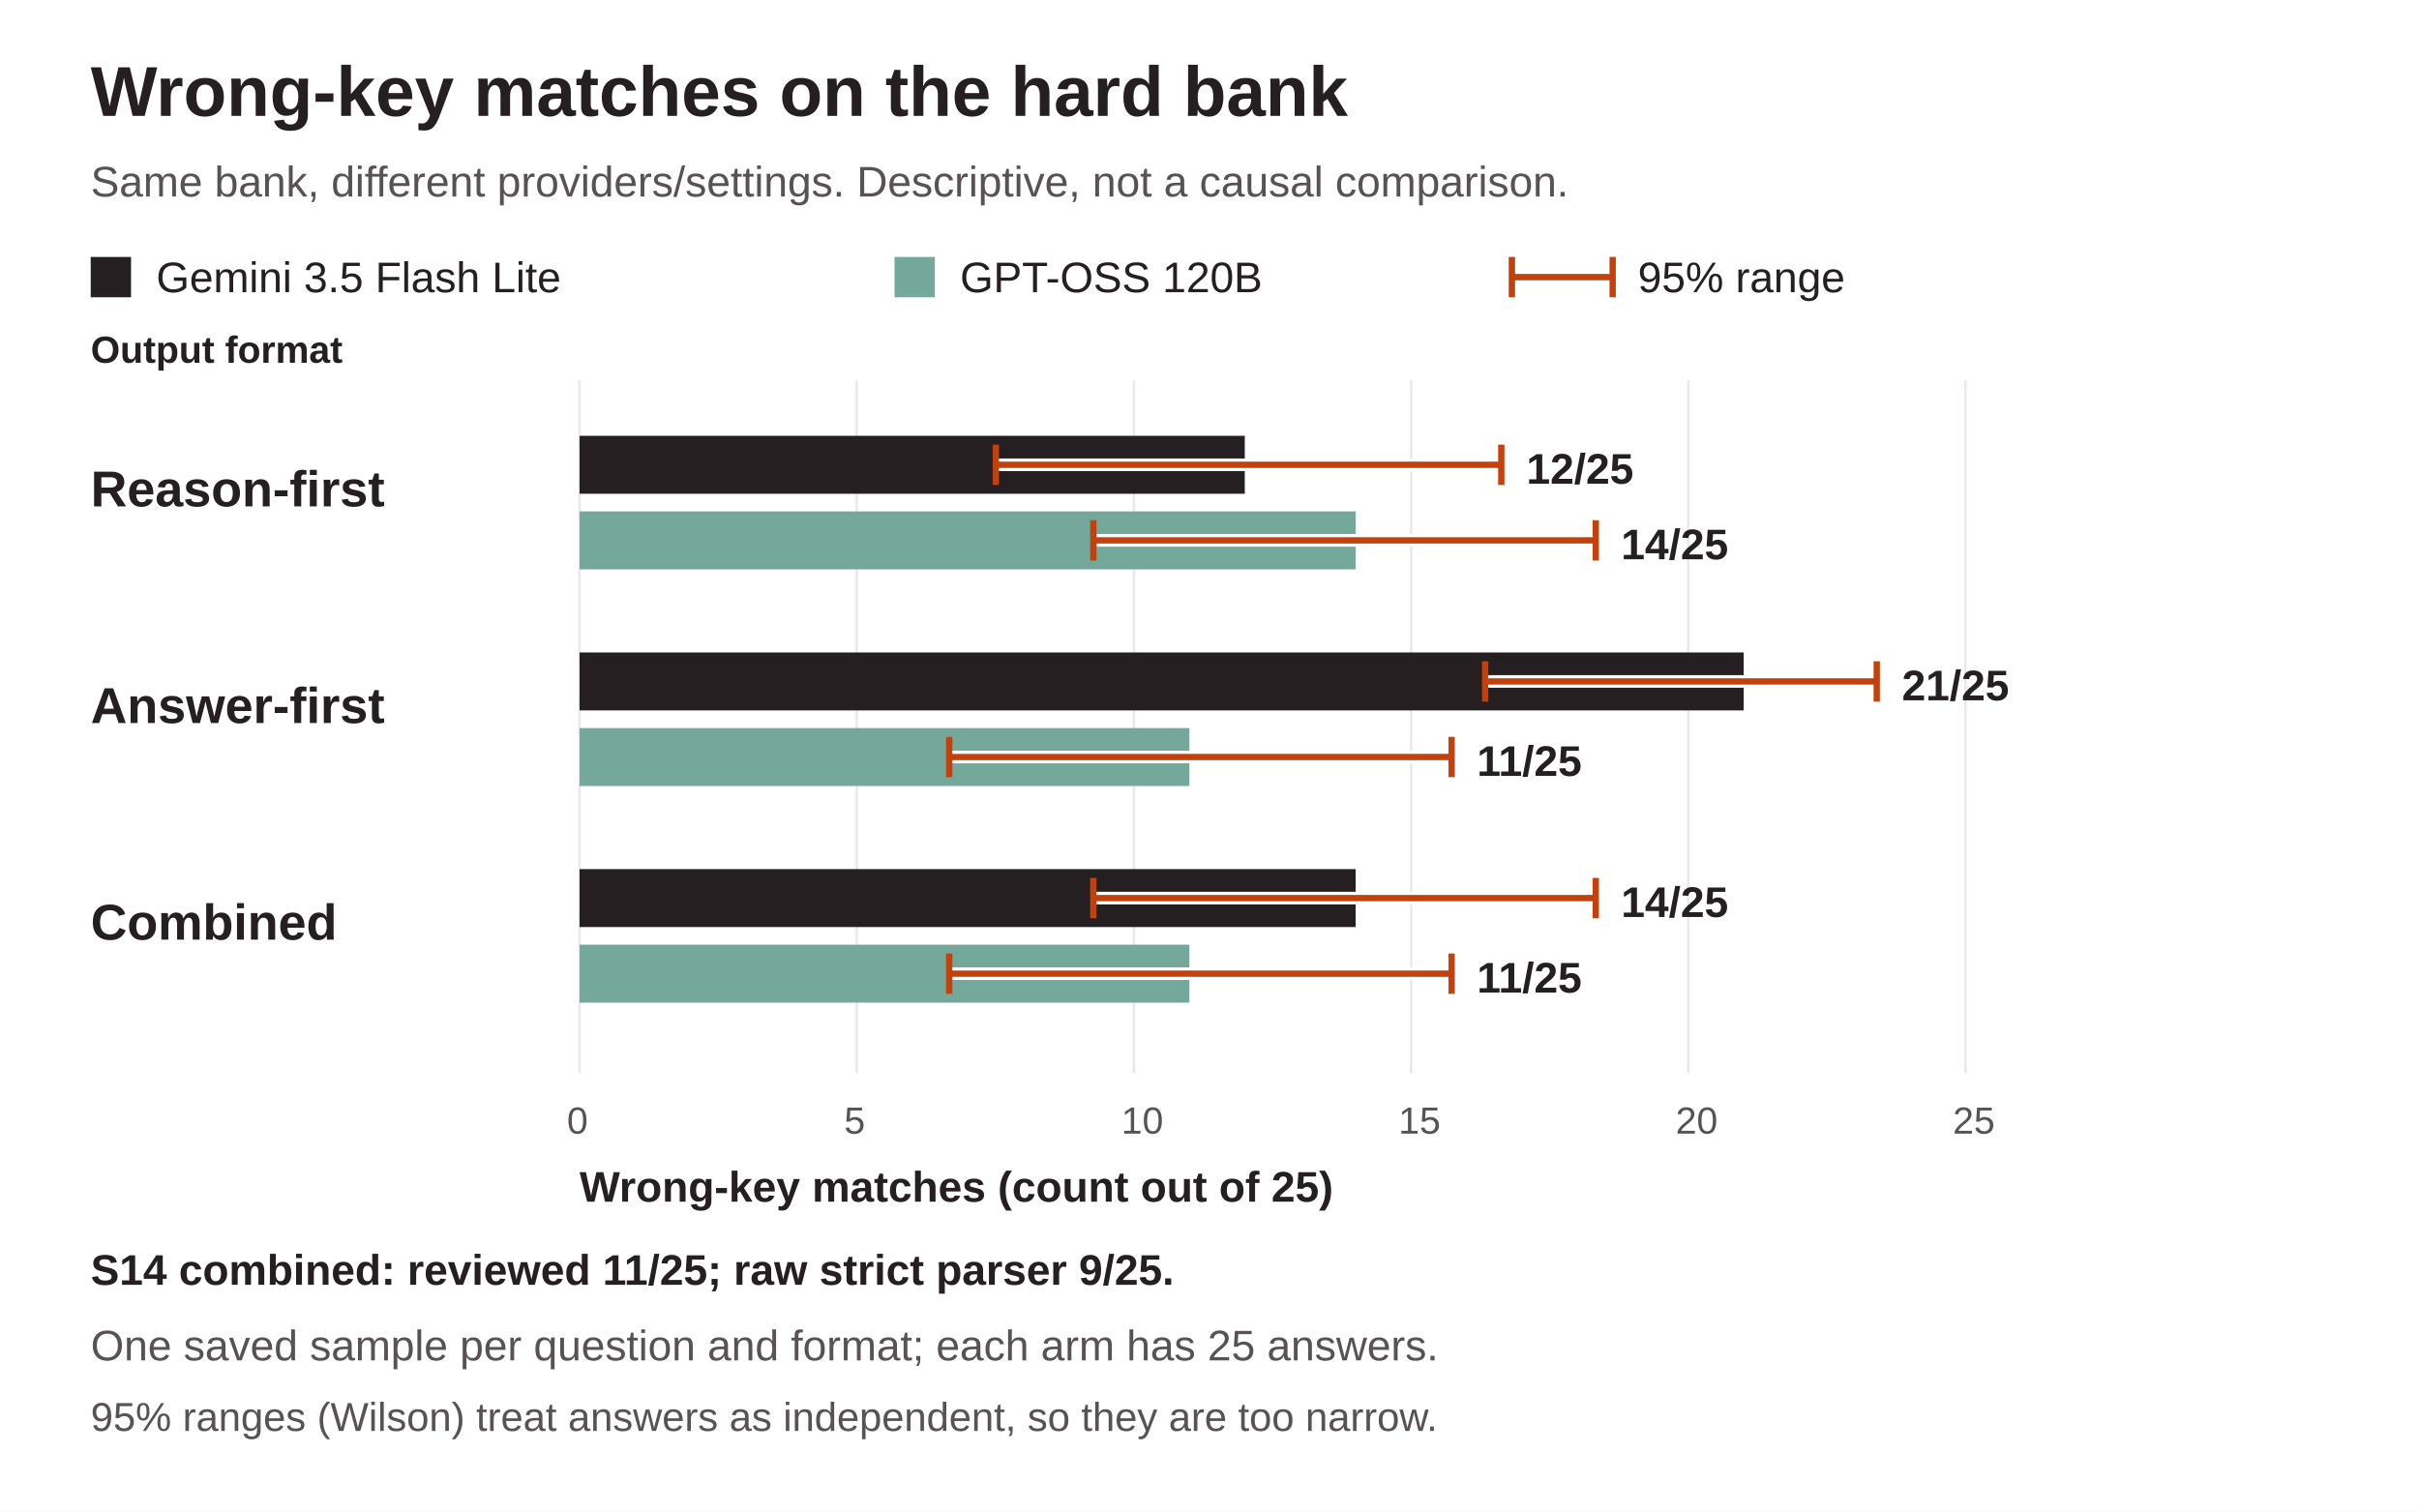
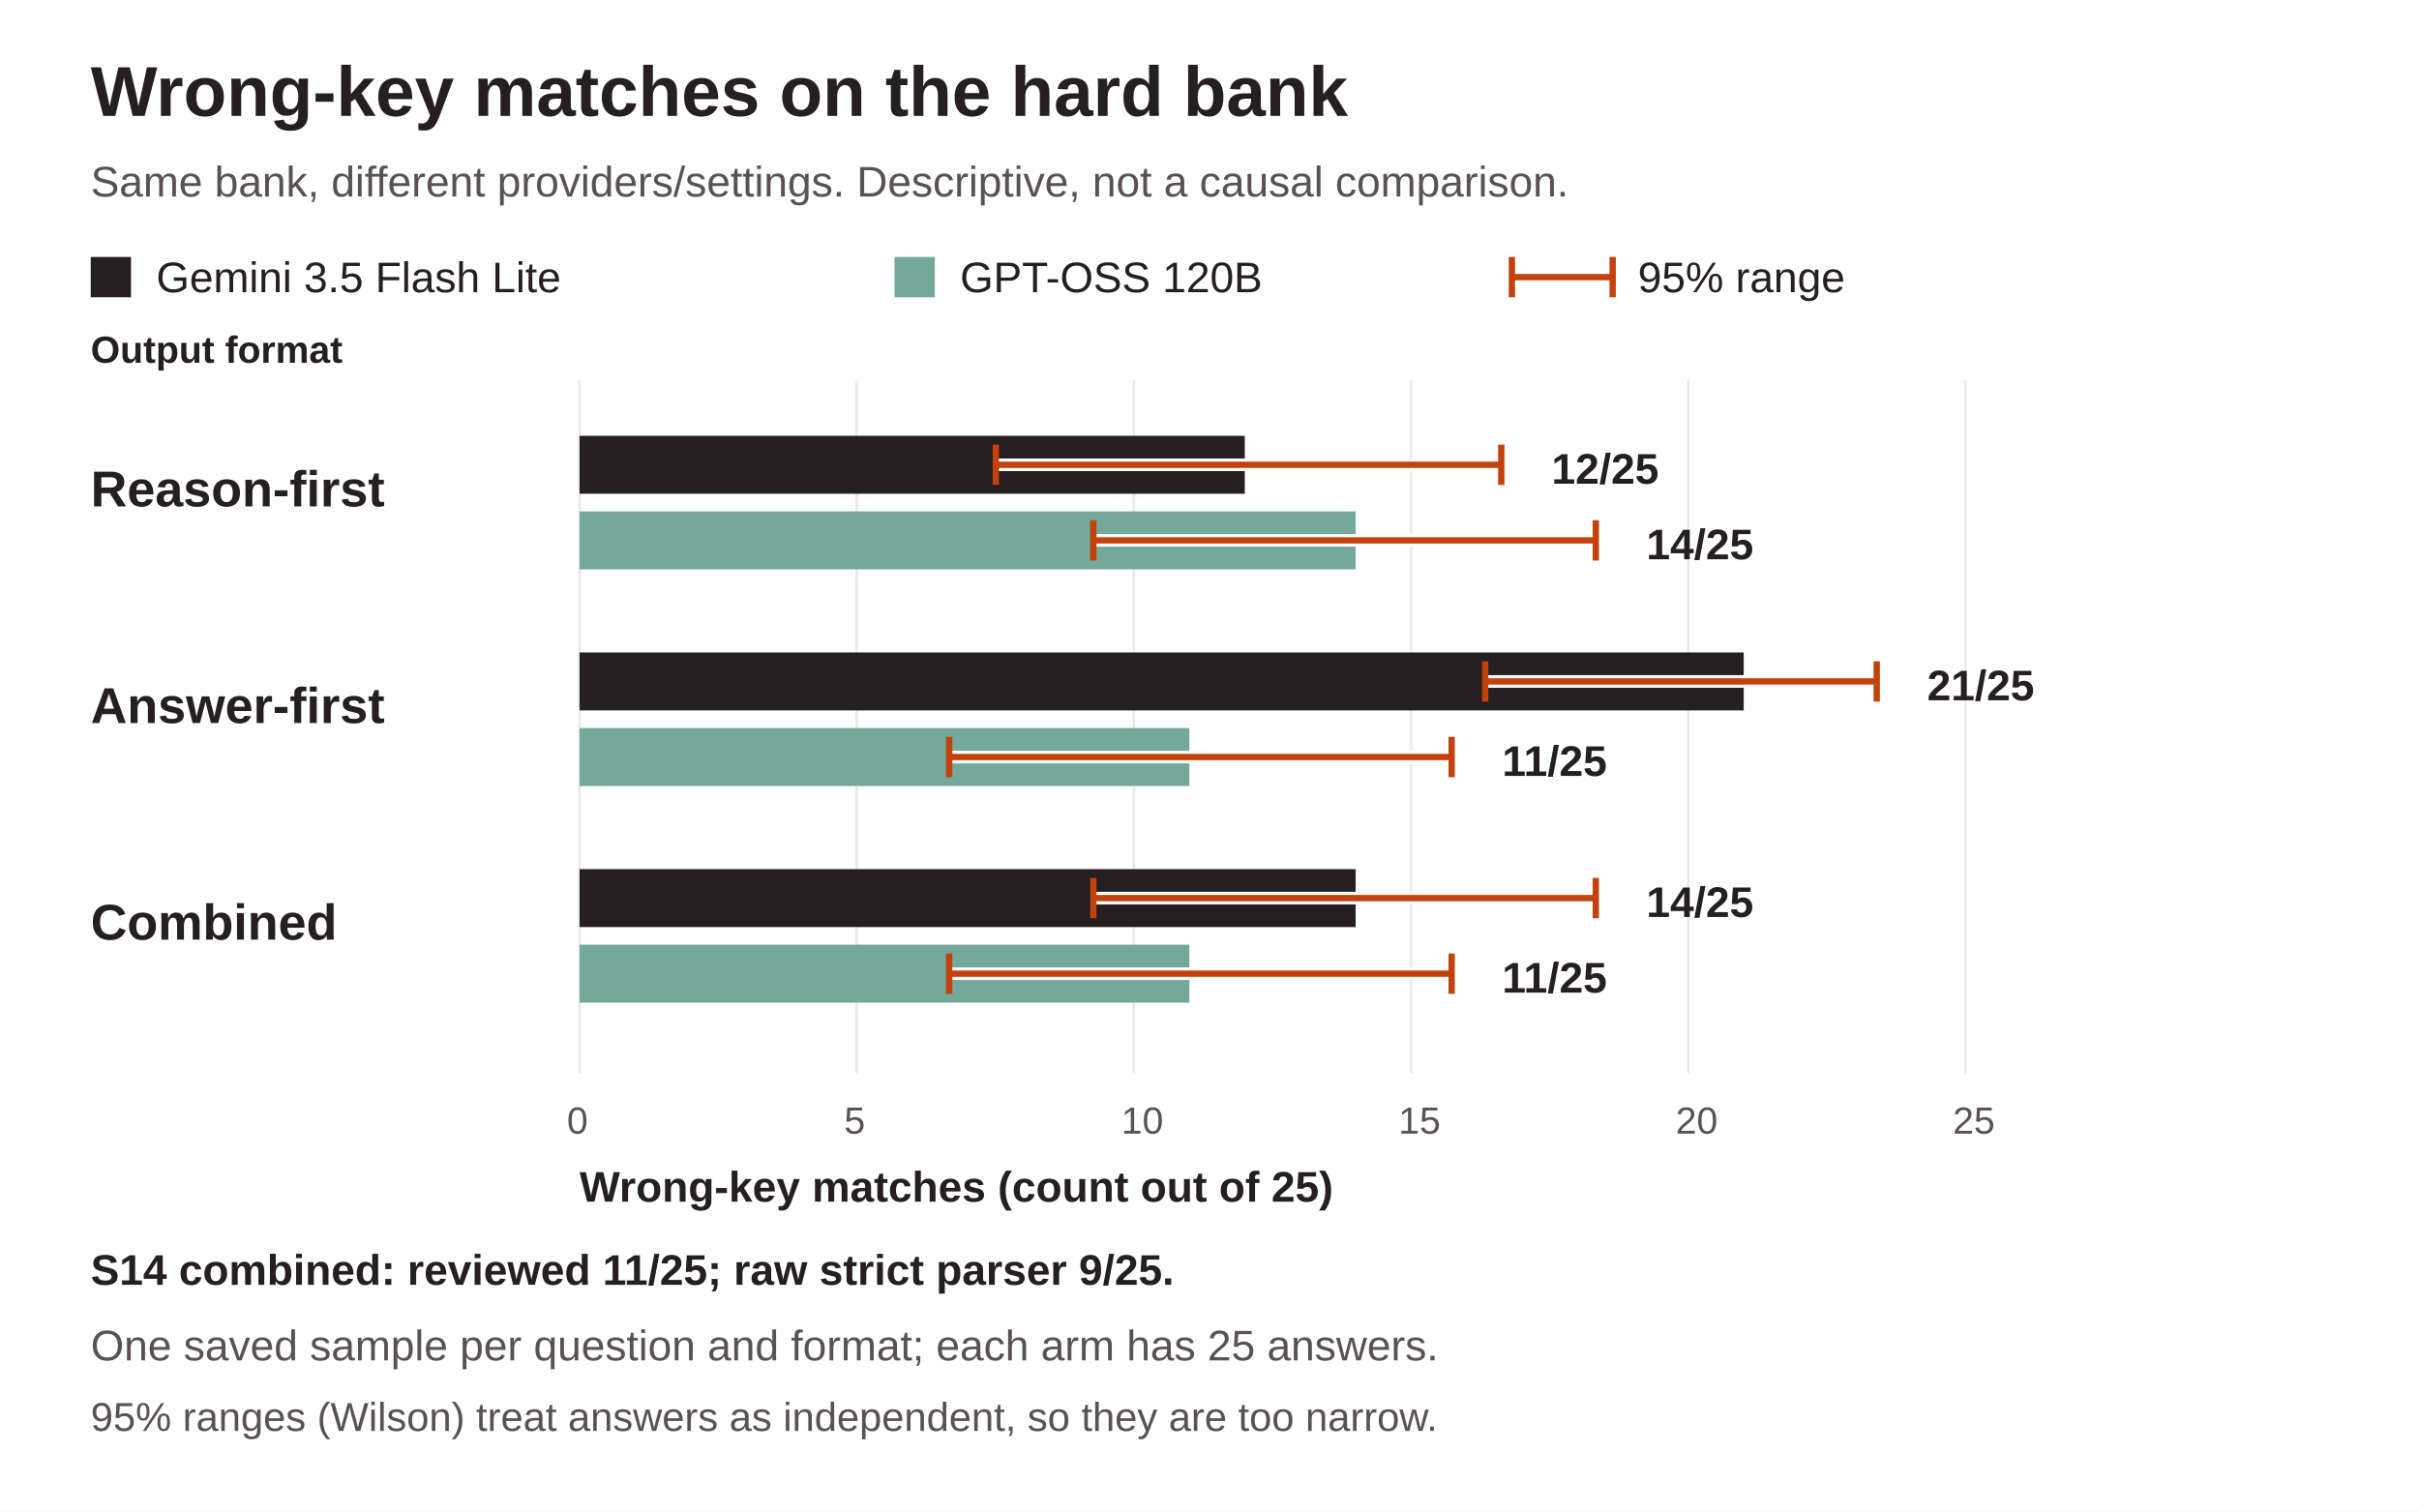
<svg xmlns="http://www.w3.org/2000/svg" width="960" height="600" viewBox="0 0 960 600" role="img">
  <rect width="960" height="600" fill="#ffffff" />
  <text x="36" y="46" font-family="Arial, sans-serif" font-size="28" font-weight="600" fill="#251f21">Wrong-key matches on the hard bank</text>
  <text x="36" y="78" font-family="Arial, sans-serif" font-size="17" font-weight="400" fill="#585254">Same bank, different providers/settings. Descriptive, not a causal comparison.</text>
  <rect x="36" y="102" width="16" height="16" fill="#251f21" />
  <text x="62" y="116" font-family="Arial, sans-serif" font-size="17" font-weight="400" fill="#251f21">Gemini 3.5 Flash Lite</text>
  <rect x="355" y="102" width="16" height="16" fill="#73a89a" />
  <text x="381" y="116" font-family="Arial, sans-serif" font-size="17" font-weight="400" fill="#251f21">GPT-OSS 120B</text>
  <line x1="600" y1="110" x2="640" y2="110" stroke="#c2410c" stroke-width="2.5" />
  <line x1="600" y1="102" x2="600" y2="118" stroke="#c2410c" stroke-width="2.5" />
  <line x1="640" y1="102" x2="640" y2="118" stroke="#c2410c" stroke-width="2.5" />
  <text x="650" y="116" font-family="Arial, sans-serif" font-size="17" font-weight="400" fill="#251f21">95% range</text>
  <text x="36" y="144" font-family="Arial, sans-serif" font-size="15" font-weight="600" fill="#251f21">Output format</text>
  <line x1="230" y1="151" x2="230" y2="426" stroke="#eae9ea" />
  <text x="225" y="450" font-family="Arial, sans-serif" font-size="15" font-weight="400" fill="#585254">0</text>
  <line x1="340" y1="151" x2="340" y2="426" stroke="#eae9ea" />
  <text x="335" y="450" font-family="Arial, sans-serif" font-size="15" font-weight="400" fill="#585254">5</text>
  <line x1="450" y1="151" x2="450" y2="426" stroke="#eae9ea" />
  <text x="445" y="450" font-family="Arial, sans-serif" font-size="15" font-weight="400" fill="#585254">10</text>
  <line x1="560" y1="151" x2="560" y2="426" stroke="#eae9ea" />
  <text x="555" y="450" font-family="Arial, sans-serif" font-size="15" font-weight="400" fill="#585254">15</text>
  <line x1="670" y1="151" x2="670" y2="426" stroke="#eae9ea" />
  <text x="665" y="450" font-family="Arial, sans-serif" font-size="15" font-weight="400" fill="#585254">20</text>
  <line x1="780" y1="151" x2="780" y2="426" stroke="#eae9ea" />
  <text x="775" y="450" font-family="Arial, sans-serif" font-size="15" font-weight="400" fill="#585254">25</text>
  <text x="36" y="201" font-family="Arial, sans-serif" font-size="20" font-weight="600" fill="#251f21">Reason-first</text>
  <rect x="230" y="173" width="264" height="23" fill="#251f21" />
  <g stroke="#ffffff" stroke-width="5">
    <line x1="395.2" y1="184.5" x2="595.8" y2="184.5" />
  </g>
  <g stroke="#c2410c" stroke-width="2.5">
    <line x1="395.2" y1="184.5" x2="595.8" y2="184.5" />
    <line x1="395.2" y1="176.5" x2="395.2" y2="192.5" />
    <line x1="595.8" y1="176.5" x2="595.8" y2="192.5" />
  </g>
-   <text x="605.758" y="192" font-family="Arial, sans-serif" font-size="17" font-weight="600" fill="#251f21">12/25</text>
+   <text x="615.758" y="192" font-family="Arial, sans-serif" font-size="17" font-weight="600" fill="#251f21">12/25</text>
  <rect x="230" y="203" width="308" height="23" fill="#73a89a" />
  <g stroke="#ffffff" stroke-width="5">
    <line x1="433.9" y1="214.5" x2="633.3" y2="214.5" />
  </g>
  <g stroke="#c2410c" stroke-width="2.5">
    <line x1="433.9" y1="214.5" x2="633.3" y2="214.5" />
    <line x1="433.9" y1="206.5" x2="433.9" y2="222.5" />
    <line x1="633.3" y1="206.5" x2="633.3" y2="222.5" />
  </g>
-   <text x="643.339" y="222" font-family="Arial, sans-serif" font-size="17" font-weight="600" fill="#251f21">14/25</text>
+   <text x="653.339" y="222" font-family="Arial, sans-serif" font-size="17" font-weight="600" fill="#251f21">14/25</text>
  <text x="36" y="287" font-family="Arial, sans-serif" font-size="20" font-weight="600" fill="#251f21">Answer-first</text>
  <rect x="230" y="259" width="462" height="23" fill="#251f21" />
  <g stroke="#ffffff" stroke-width="5">
    <line x1="589.4" y1="270.5" x2="744.8" y2="270.5" />
  </g>
  <g stroke="#c2410c" stroke-width="2.5">
    <line x1="589.4" y1="270.5" x2="744.8" y2="270.5" />
    <line x1="589.4" y1="262.5" x2="589.4" y2="278.5" />
    <line x1="744.8" y1="262.5" x2="744.8" y2="278.5" />
  </g>
-   <text x="754.781" y="278" font-family="Arial, sans-serif" font-size="17" font-weight="600" fill="#251f21">21/25</text>
+   <text x="764.781" y="278" font-family="Arial, sans-serif" font-size="17" font-weight="600" fill="#251f21">21/25</text>
  <rect x="230" y="289" width="242" height="23" fill="#73a89a" />
  <g stroke="#ffffff" stroke-width="5">
    <line x1="376.7" y1="300.5" x2="576.1" y2="300.5" />
  </g>
  <g stroke="#c2410c" stroke-width="2.5">
    <line x1="376.7" y1="300.5" x2="576.1" y2="300.5" />
    <line x1="376.7" y1="292.5" x2="376.7" y2="308.5" />
    <line x1="576.1" y1="292.5" x2="576.1" y2="308.5" />
  </g>
-   <text x="586.13" y="308" font-family="Arial, sans-serif" font-size="17" font-weight="600" fill="#251f21">11/25</text>
+   <text x="596.13" y="308" font-family="Arial, sans-serif" font-size="17" font-weight="600" fill="#251f21">11/25</text>
  <text x="36" y="373" font-family="Arial, sans-serif" font-size="20" font-weight="600" fill="#251f21">Combined</text>
  <rect x="230" y="345" width="308" height="23" fill="#251f21" />
  <g stroke="#ffffff" stroke-width="5">
    <line x1="433.9" y1="356.5" x2="633.3" y2="356.5" />
  </g>
  <g stroke="#c2410c" stroke-width="2.5">
    <line x1="433.9" y1="356.5" x2="633.3" y2="356.5" />
    <line x1="433.9" y1="348.5" x2="433.9" y2="364.5" />
    <line x1="633.3" y1="348.5" x2="633.3" y2="364.5" />
  </g>
-   <text x="643.339" y="364" font-family="Arial, sans-serif" font-size="17" font-weight="600" fill="#251f21">14/25</text>
+   <text x="653.339" y="364" font-family="Arial, sans-serif" font-size="17" font-weight="600" fill="#251f21">14/25</text>
  <rect x="230" y="375" width="242" height="23" fill="#73a89a" />
  <g stroke="#ffffff" stroke-width="5">
    <line x1="376.7" y1="386.5" x2="576.1" y2="386.5" />
  </g>
  <g stroke="#c2410c" stroke-width="2.5">
    <line x1="376.7" y1="386.5" x2="576.1" y2="386.5" />
    <line x1="376.7" y1="378.5" x2="376.7" y2="394.5" />
    <line x1="576.1" y1="378.5" x2="576.1" y2="394.5" />
  </g>
-   <text x="586.13" y="394" font-family="Arial, sans-serif" font-size="17" font-weight="600" fill="#251f21">11/25</text>
+   <text x="596.13" y="394" font-family="Arial, sans-serif" font-size="17" font-weight="600" fill="#251f21">11/25</text>
  <text x="230" y="477" font-family="Arial, sans-serif" font-size="17" font-weight="600" fill="#251f21">Wrong-key matches (count out of 25)</text>
  <text x="36" y="510" font-family="Arial, sans-serif" font-size="17" font-weight="600" fill="#251f21">S14 combined: reviewed 11/25; raw strict parser 9/25.</text>
  <text x="36" y="540" font-family="Arial, sans-serif" font-size="17" font-weight="400" fill="#585254">One saved sample per question and format; each arm has 25 answers.</text>
  <text x="36" y="568" font-family="Arial, sans-serif" font-size="16" font-weight="400" fill="#585254">95% ranges (Wilson) treat answers as independent, so they are too narrow.</text>
</svg>
